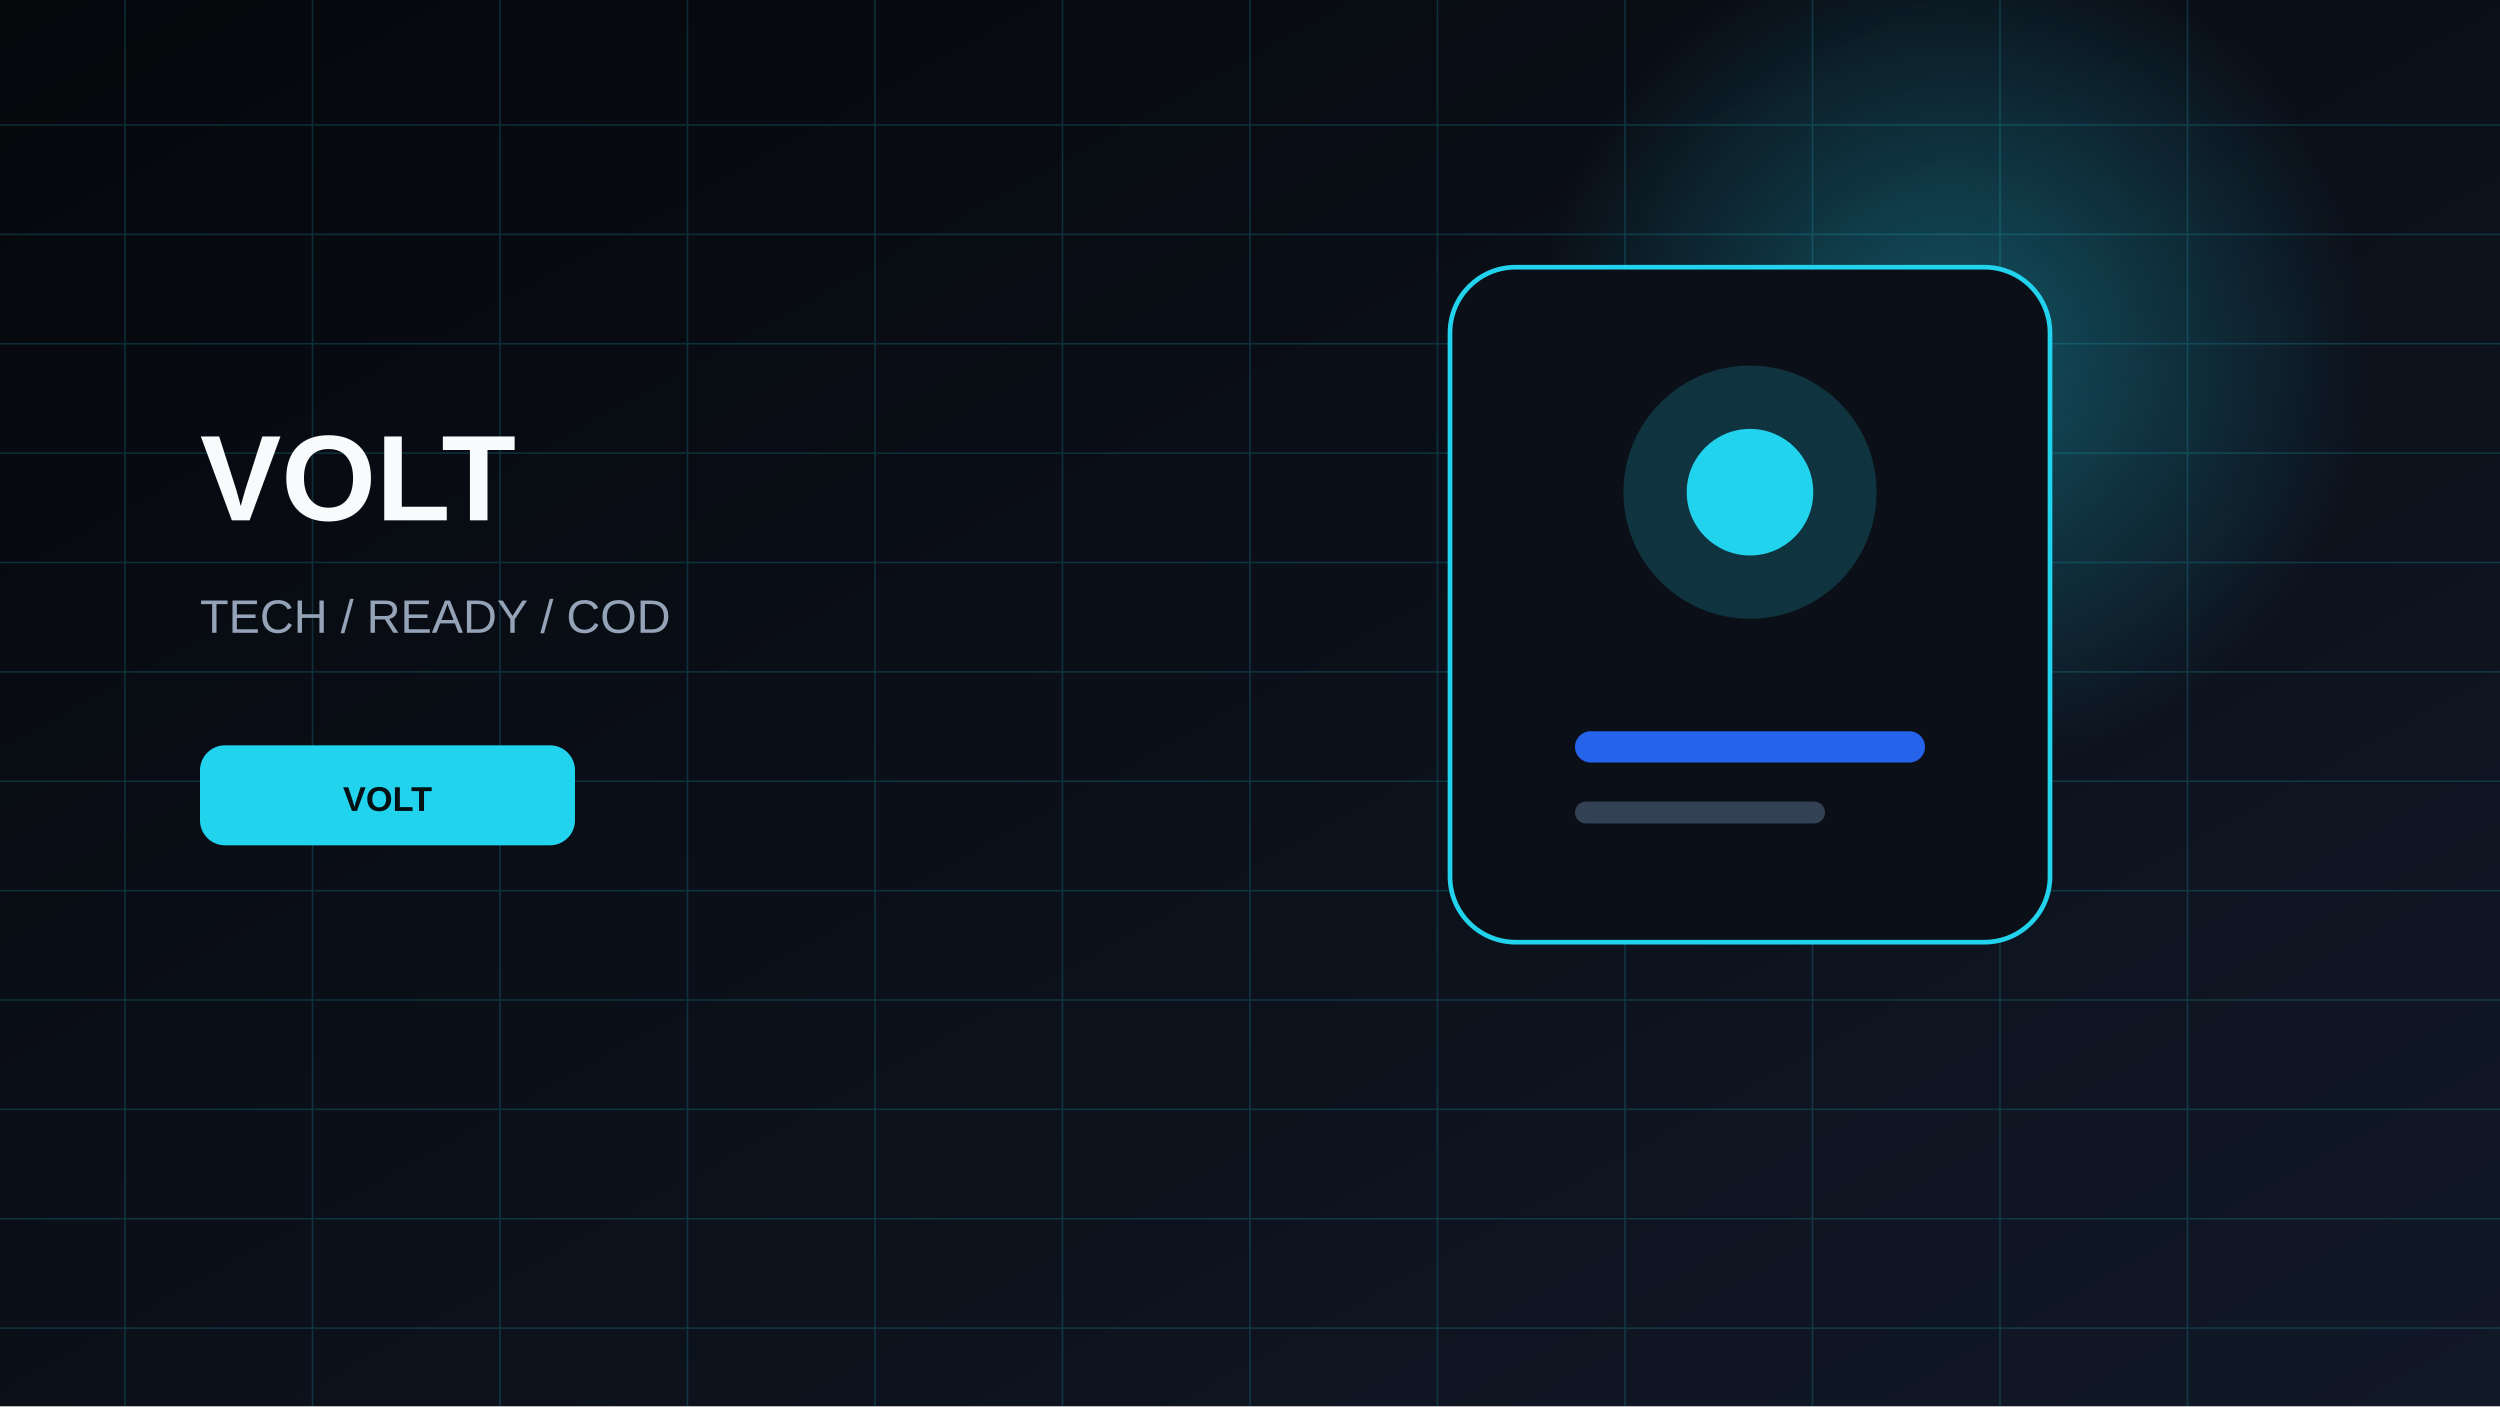
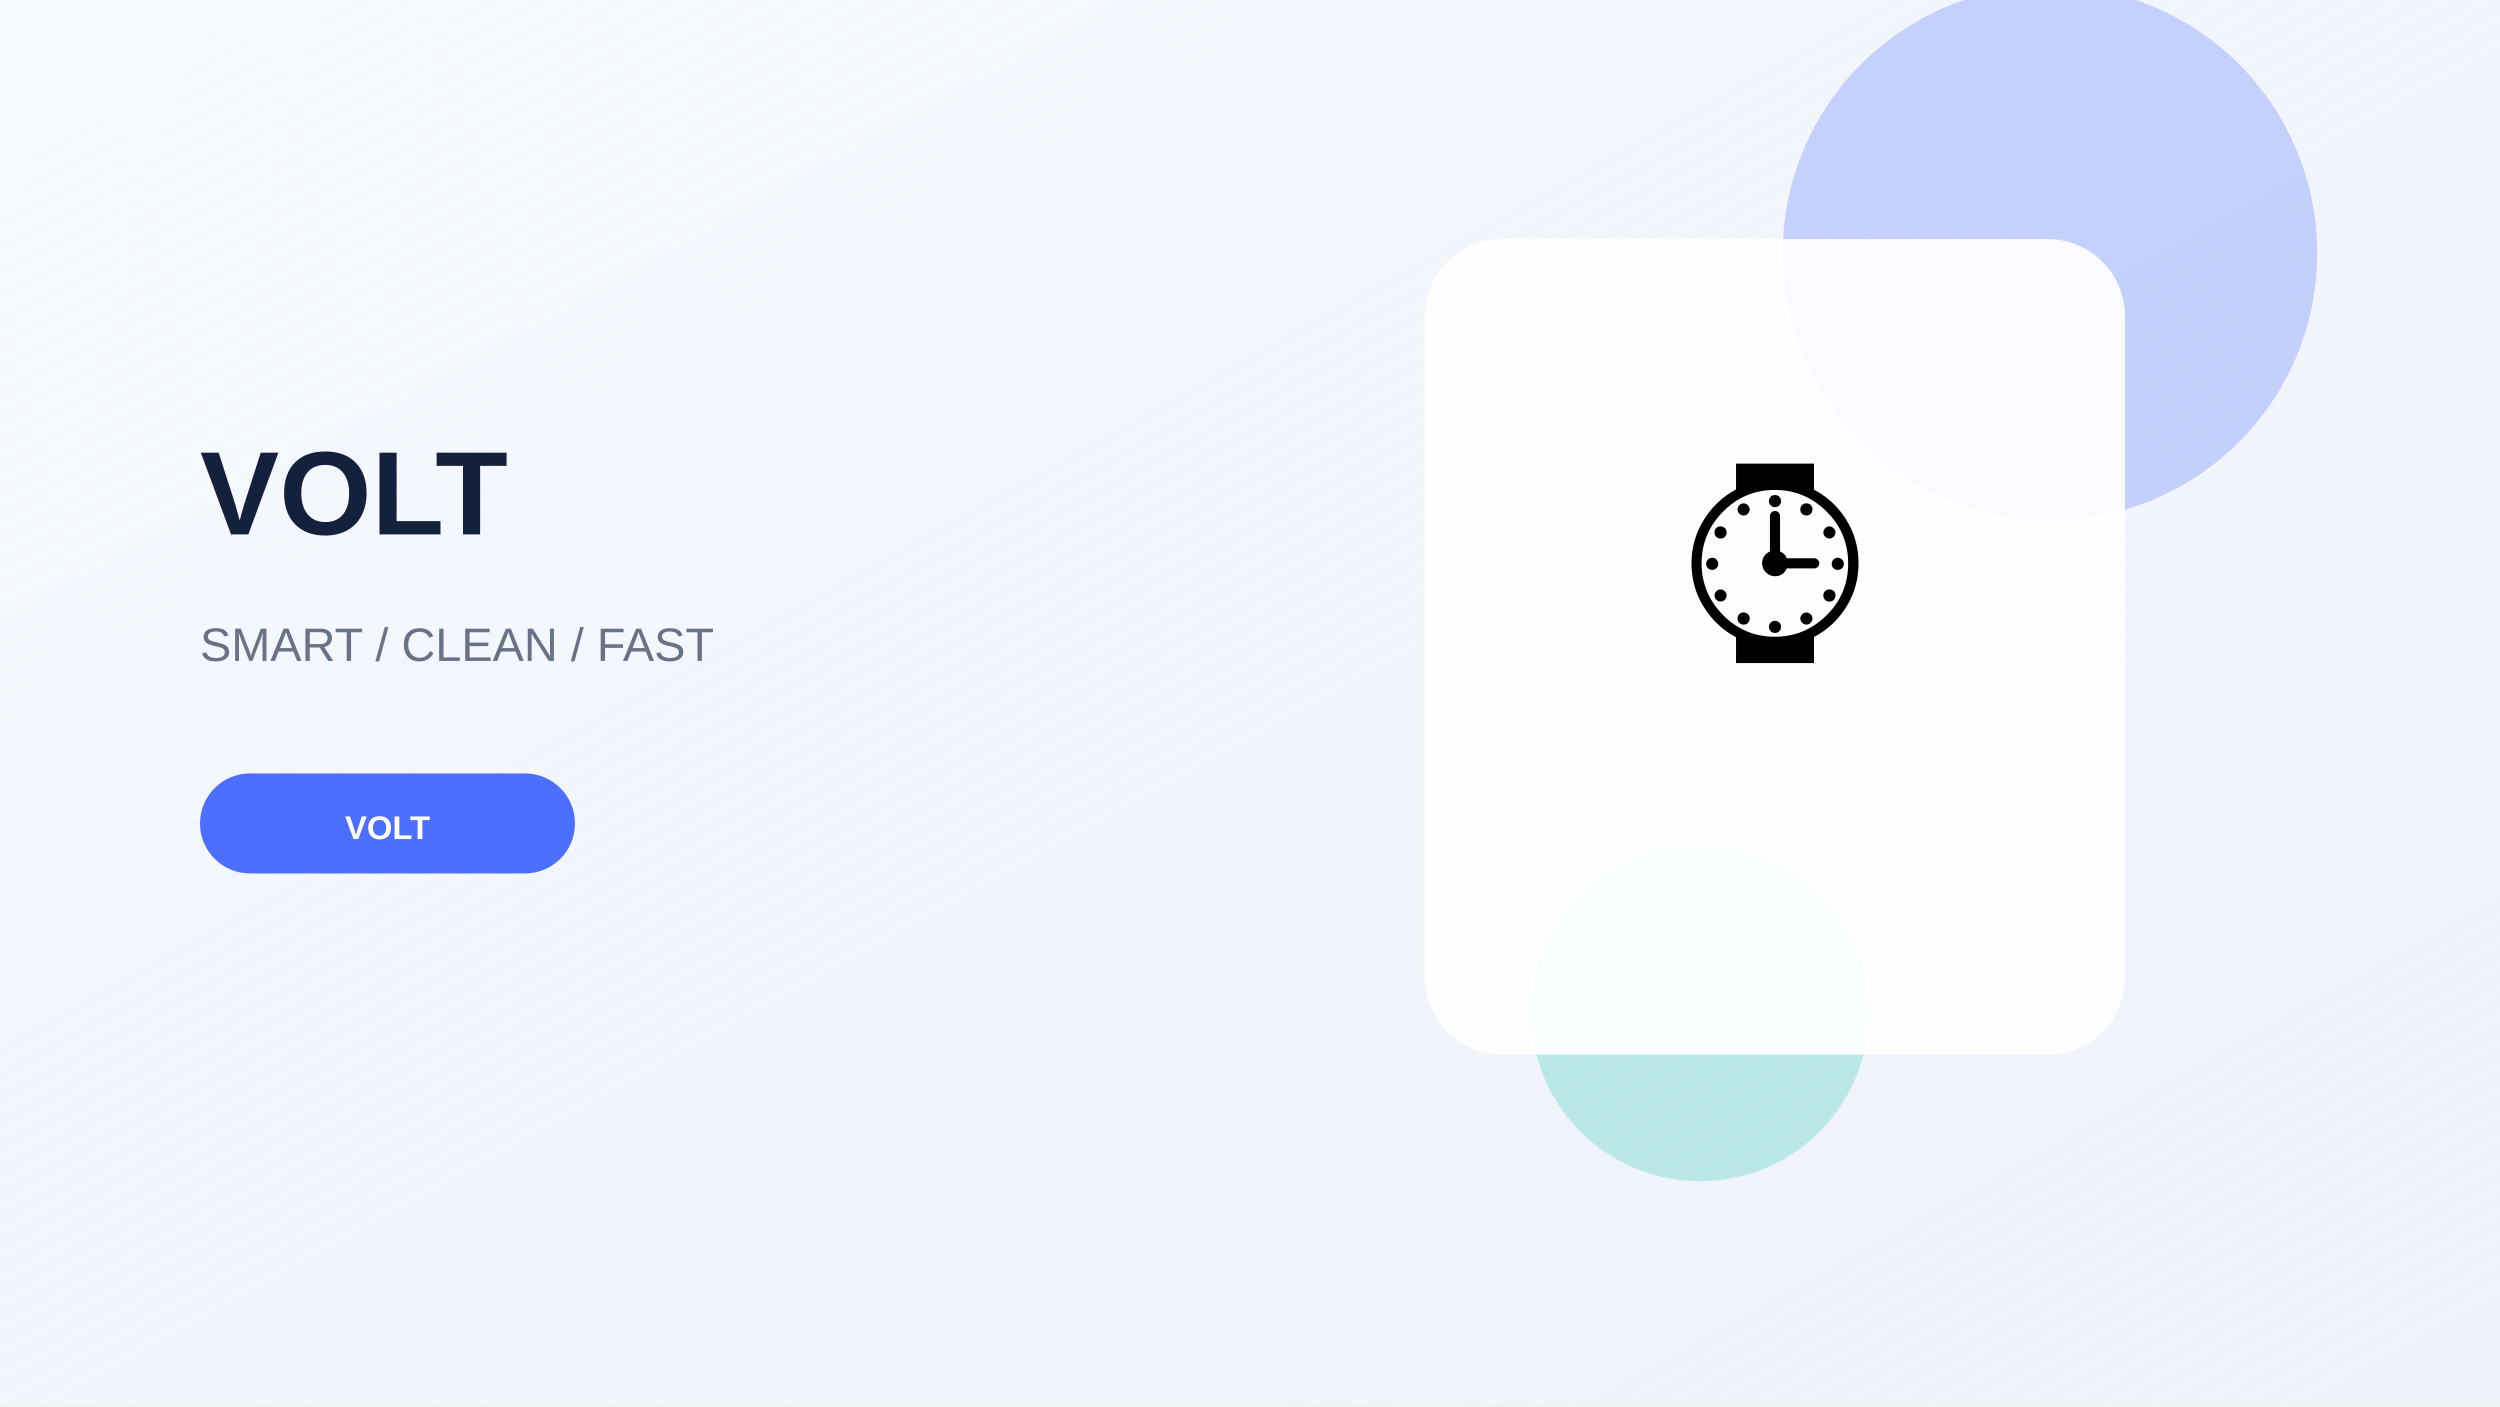
<svg xmlns="http://www.w3.org/2000/svg" width="1600" height="900" viewBox="0 0 1600 900">
  <defs>
    <linearGradient id="g" x1="0" y1="0" x2="1" y2="1">
-       <stop stop-color="#05070B" />
-       <stop offset="1" stop-color="#111827" />
+       <stop stop-color="#F7FAFF" />
+       <stop offset="1" stop-color="#EEF4FF" stop-opacity=".55" />
    </linearGradient>
-     <radialGradient id="r">
-       <stop stop-color="#22D3EE" stop-opacity=".35" />
-       <stop offset="1" stop-color="#22D3EE" stop-opacity="0" />
-     </radialGradient>
  </defs>
  <rect width="1600" height="900" fill="url(#g)" />
-   <circle cx="1248" cy="225" r="270" fill="url(#r)" />
-   <g opacity=".18" stroke="#22D3EE">
-     <path d="M0 80 H1600" />
-     <path d="M0 150 H1600" />
-     <path d="M0 220 H1600" />
-     <path d="M0 290 H1600" />
-     <path d="M0 360 H1600" />
-     <path d="M0 430 H1600" />
-     <path d="M0 500 H1600" />
-     <path d="M0 570 H1600" />
-     <path d="M0 640 H1600" />
-     <path d="M0 710 H1600" />
-     <path d="M0 780 H1600" />
-     <path d="M0 850 H1600" />
-     <path d="M80 0 V900" />
-     <path d="M200 0 V900" />
-     <path d="M320 0 V900" />
-     <path d="M440 0 V900" />
-     <path d="M560 0 V900" />
-     <path d="M680 0 V900" />
-     <path d="M800 0 V900" />
-     <path d="M920 0 V900" />
-     <path d="M1040 0 V900" />
-     <path d="M1160 0 V900" />
-     <path d="M1280 0 V900" />
-     <path d="M1400 0 V900" />
-   </g>
-   <rect x="928" y="171" width="384" height="432" rx="42" fill="#0B1018" stroke="#22D3EE" stroke-width="3" />
-   <circle cx="1120" cy="315" r="81" fill="#22D3EE" opacity=".18" />
-   <circle cx="1120" cy="315" r="40.5" fill="#22D3EE" />
-   <rect x="1008" y="468" width="224" height="20" rx="10" fill="#2563EB" />
-   <rect x="1008" y="513" width="160" height="14" rx="7" fill="#334155" />
-   <text x="128" y="333" fill="#F8FAFC" font-family="Arial" font-weight="800" font-size="78">VOLT</text>
-   <text x="128" y="405" fill="#94A3B8" font-family="Arial" font-size="30">TECH / READY / COD</text>
-   <rect x="128" y="477" width="240" height="64" rx="16" fill="#22D3EE" />
-   <text x="248" y="519" text-anchor="middle" fill="#031014" font-family="Arial" font-weight="800" font-size="22">VOLT</text>
+   <circle cx="1312" cy="162" r="171" fill="#4C6FFF" opacity=".28" />
+   <circle cx="1088" cy="648" r="108" fill="#2EC4B6" opacity=".28" />
+   <rect x="912" y="153" width="448" height="522" rx="49.5" fill="#fff" opacity=".92" />
+   <text x="1136" y="414" text-anchor="middle" font-size="162">⌚</text>
+   <text x="128" y="342" fill="#14213D" font-family="Arial" font-weight="800" font-size="76">VOLT</text>
+   <text x="128" y="423" fill="#14213D" opacity=".62" font-family="Arial" font-size="30">SMART / CLEAN / FAST</text>
+   <rect x="128" y="495" width="240" height="64" rx="32" fill="#4C6FFF" />
+   <text x="248" y="537" text-anchor="middle" fill="#fff" font-family="Arial" font-weight="800" font-size="21">VOLT</text>
</svg>
